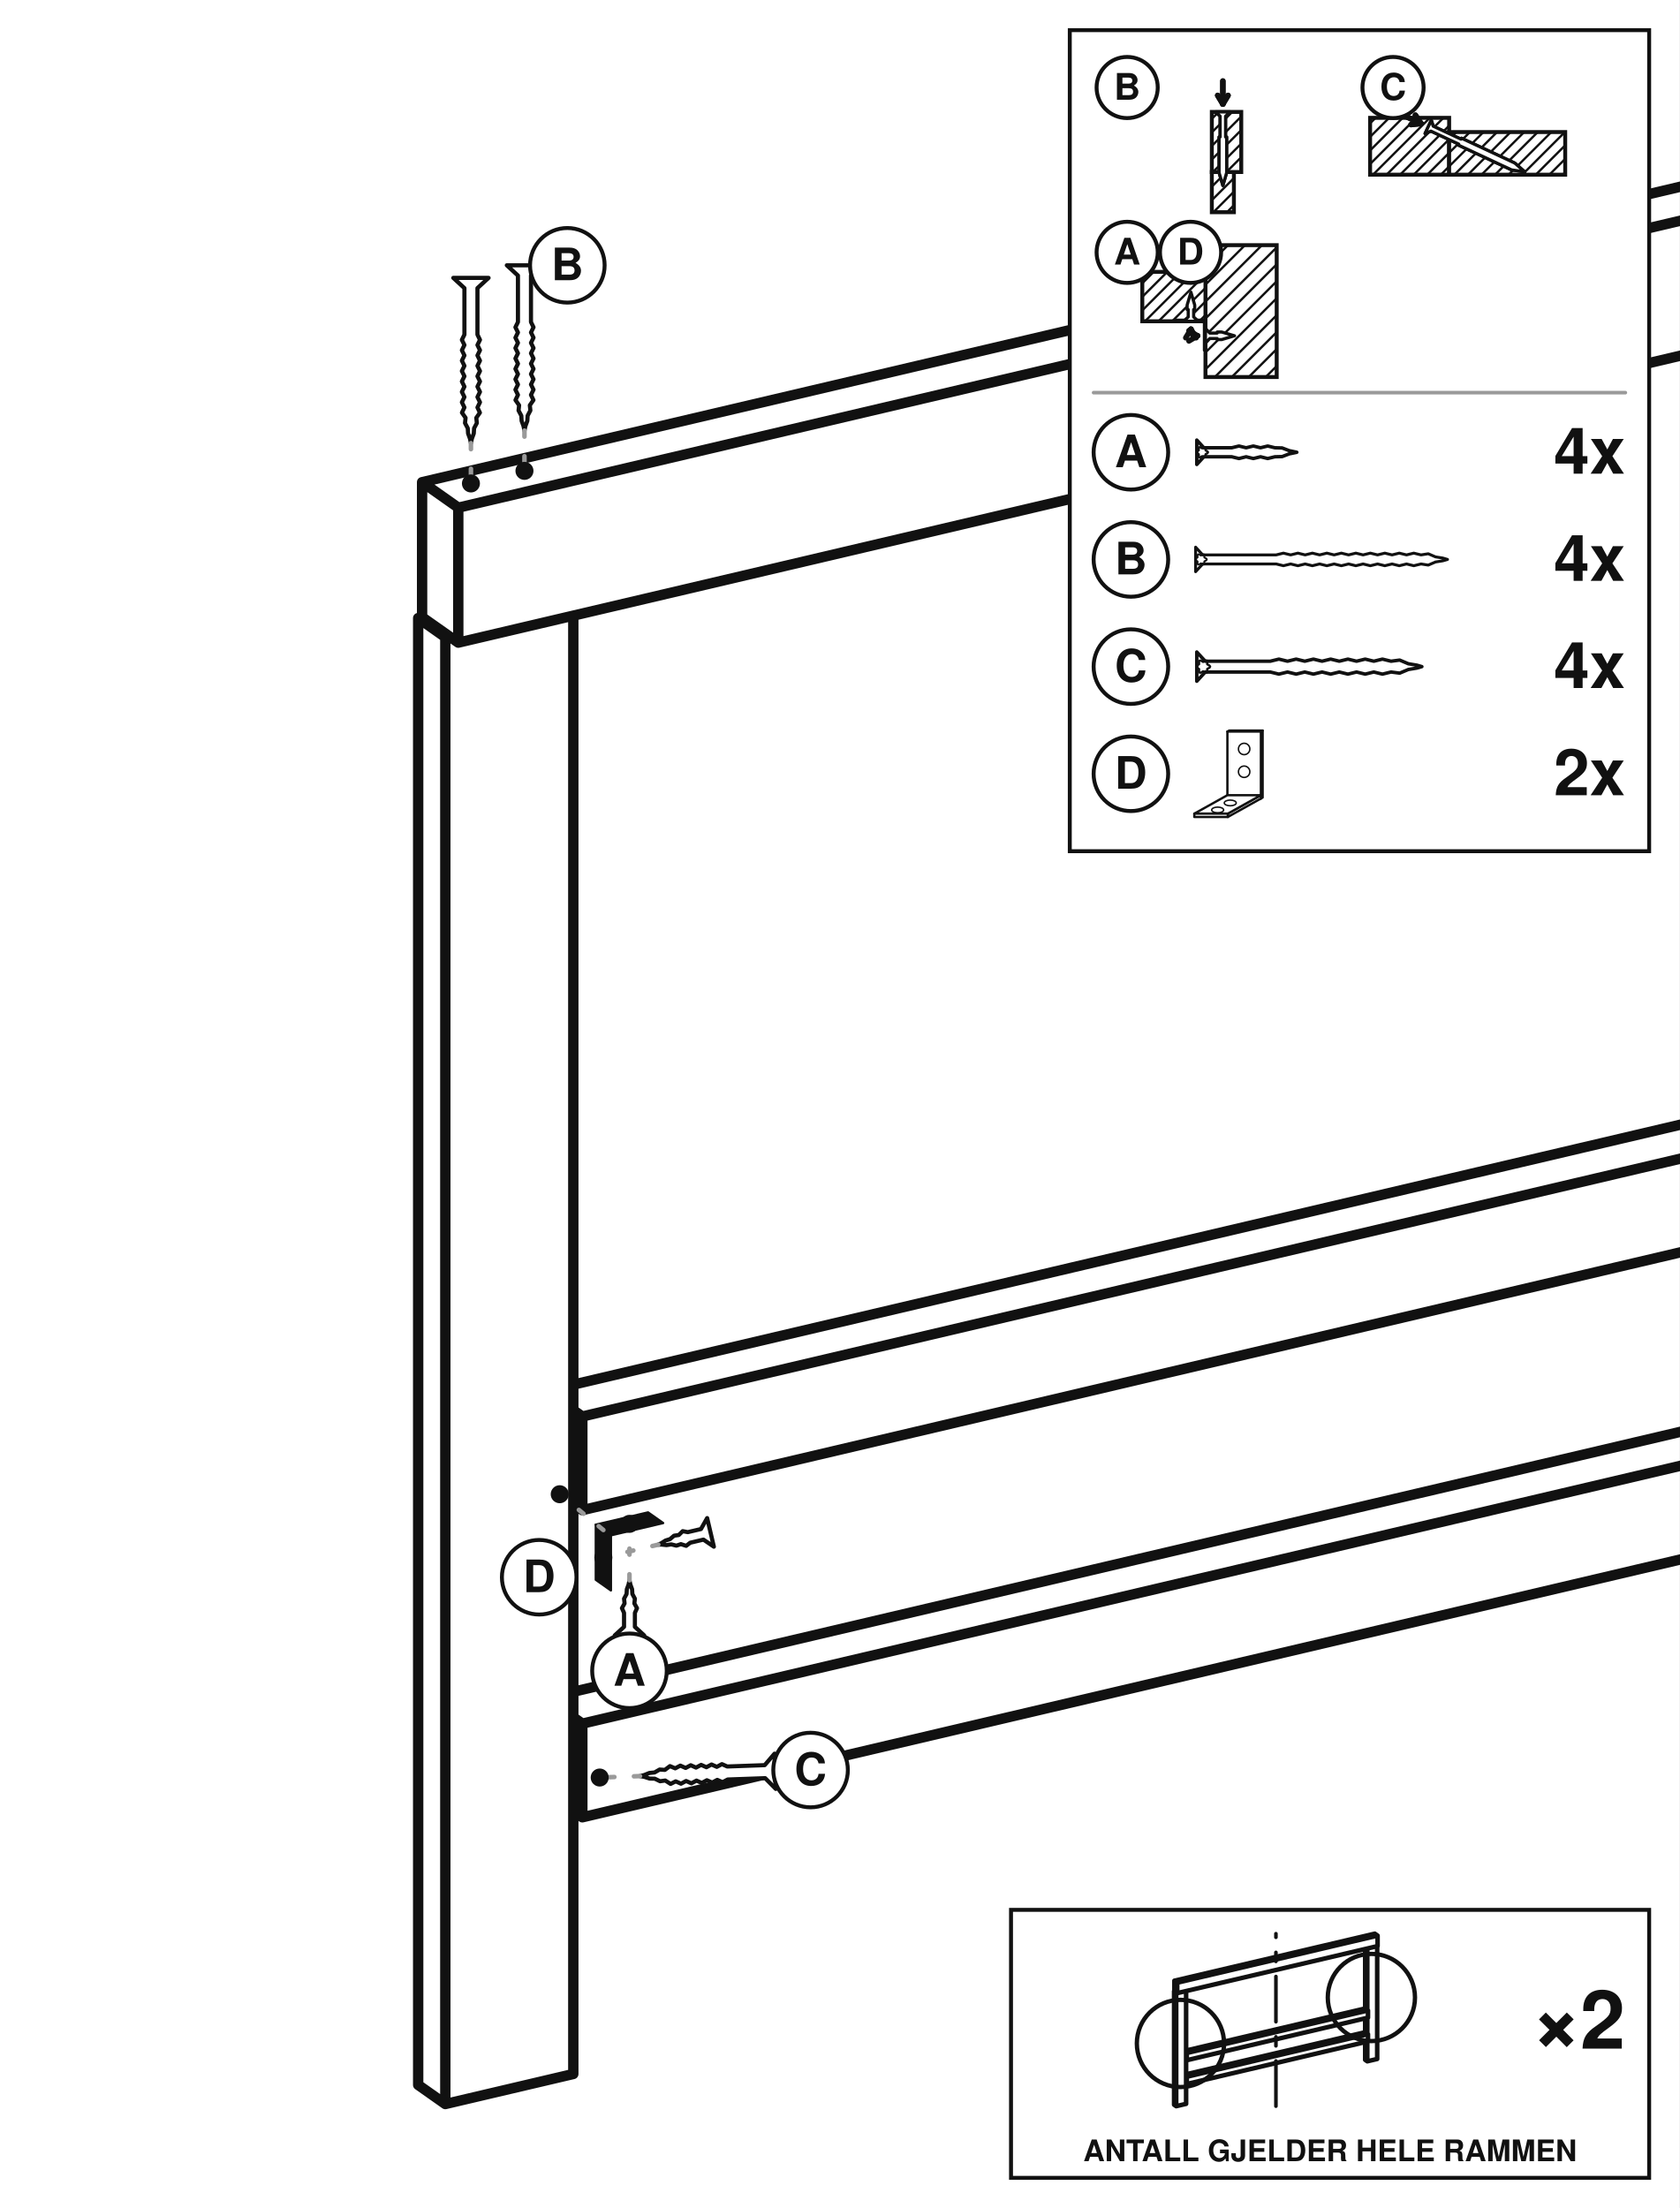
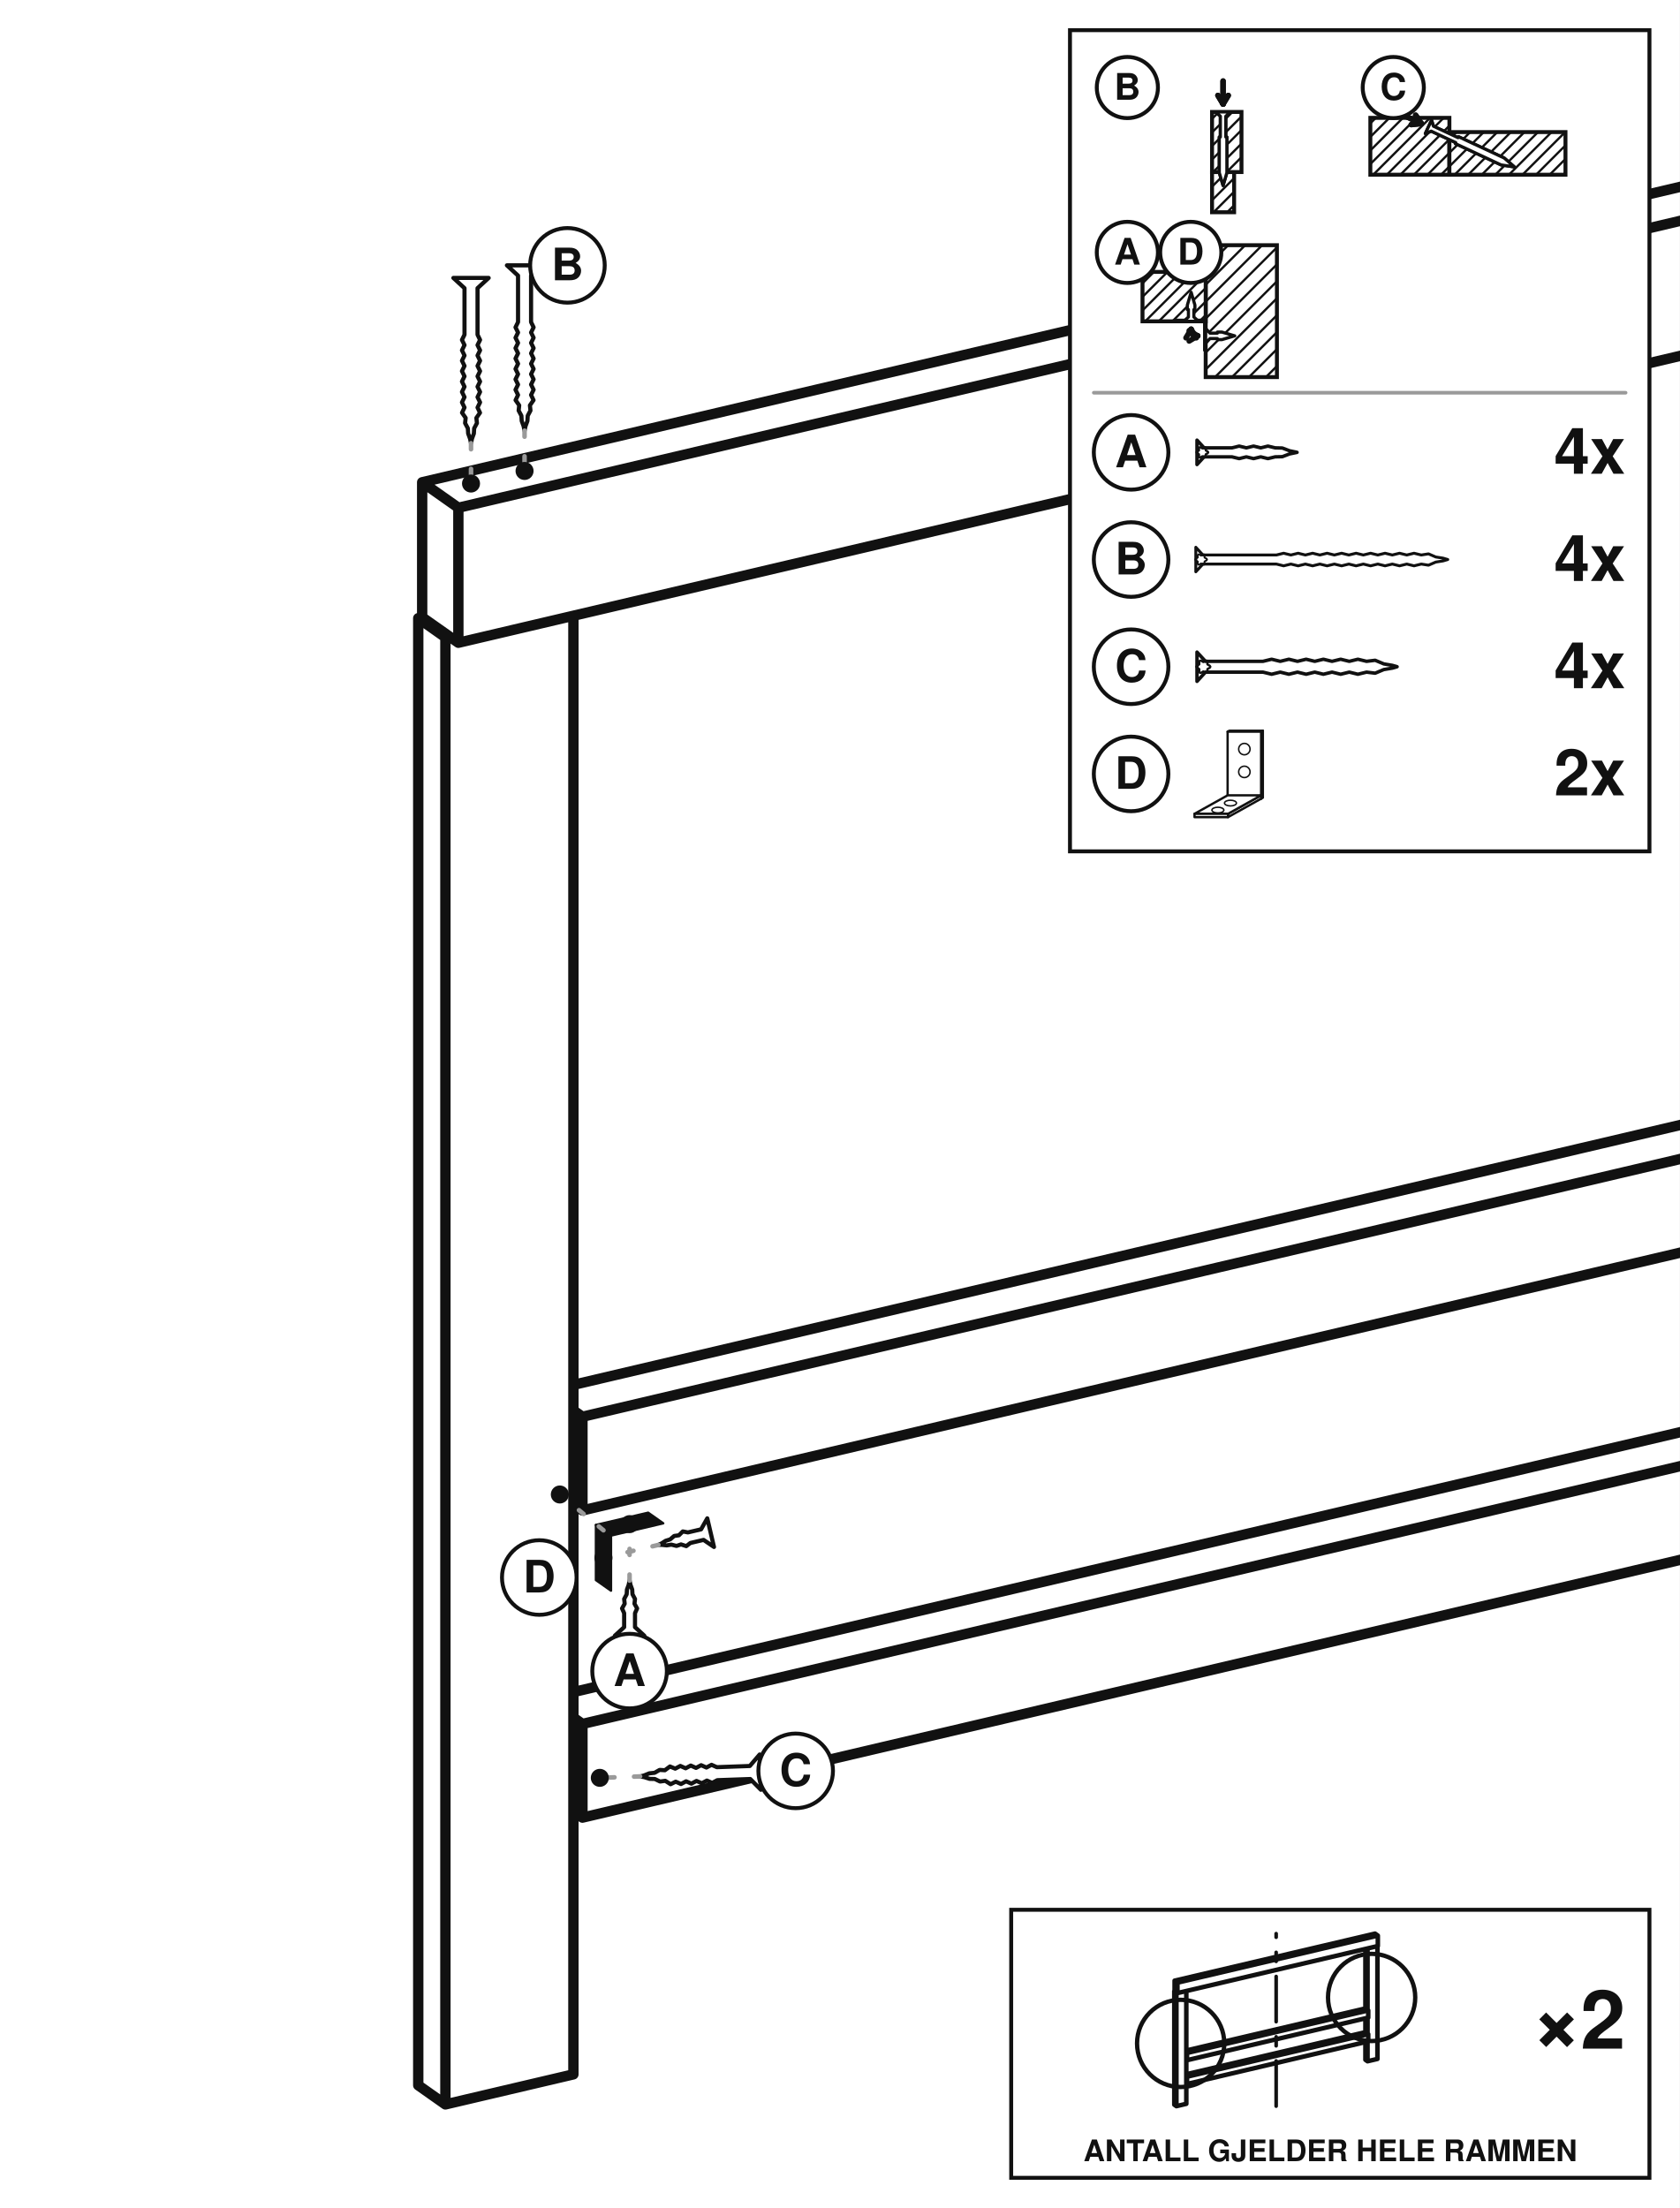
- <svg xmlns="http://www.w3.org/2000/svg" viewBox="-1348.04 -551.25 1113.74 1464.51">
-   <rect x="-1348.04" y="-551.25" width="1113.74" height="1464.51" fill="#ffffff" />
+ <svg xmlns="http://www.w3.org/2000/svg" viewBox="-1348.04 -551.25 1113.74 1464.25">
+   <rect x="-1348.04" y="-551.25" width="1113.74" height="1464.25" fill="#ffffff" />
  <path d="M567.82,210.25 L591.82,227.15 M591.82,289.27 L591.82,227.15 M-967.82,587.77 L-961.82,592 M-961.82,654.12 L-961.82,592 M-967.82,649.89 L-961.82,654.12 M567.82,210.25 L-967.82,570.86 M591.82,289.27 L-961.82,654.12 M591.82,227.15 L-961.82,592 M670.7,439.6 L670.7,-527.69 M567.82,446.85 L567.82,294.91 M567.82,210.25 L567.82,91.19 M567.82,6.53 L567.82,-503.53 M585.82,459.53 L585.82,290.68 M585.82,222.93 L585.82,86.96 M585.82,19.21 L585.82,-507.76 M567.82,446.85 L585.82,459.53 M670.7,439.6 L585.82,459.53 M-967.82,824.38 L-967.82,-142.91 M-1070.7,831.63 L-1070.7,-141.3 M-1070.7,-141.3 L-1052.7,-128.62 M-1052.7,844.31 L-1052.7,-128.62 M-1070.7,831.63 L-1052.7,844.31 M-1068.1,-141.91 L-1070.7,-141.3 M-967.82,824.38 L-1052.7,844.31 M-1050.1,-129.23 L-1052.7,-128.62 M567.82,6.53 L591.82,23.43 M591.82,85.55 L591.82,23.43 M-967.82,384.05 L-961.82,388.28 M-961.82,450.4 L-961.82,388.28 M-967.82,446.17 L-961.82,450.4 M567.82,6.53 L-967.82,367.14 M591.82,85.55 L-961.82,450.4 M591.82,23.43 L-961.82,388.28 M650.1,-634.92 L674.1,-618.01 M674.1,-528.48 L674.1,-618.01 M-1068.1,-141.91 L-1068.1,-231.44 M-1068.1,-231.44 L-1044.1,-214.53 M-1044.1,-125 L-1044.1,-214.53 M-1068.1,-141.91 L-1044.1,-125 M650.1,-634.92 L-1068.1,-231.44 M674.1,-528.48 L-1044.1,-125 M674.1,-618.01 L-1044.1,-214.53" fill="none" stroke="#111111" stroke-width="3.09" stroke-linecap="round" stroke-linejoin="round" stroke-dasharray="26 20" />
  <path d="M567.82,210.25 L591.82,227.15 M591.82,289.27 L591.82,227.15 M-967.82,587.77 L-961.82,592 M-961.82,654.12 L-961.82,592 M-967.82,649.89 L-961.82,654.12 M567.82,210.25 L-967.82,570.86 M591.82,289.27 L-961.82,654.12 M591.82,227.15 L-961.82,592 M670.7,439.6 L670.7,-527.69 M567.82,446.85 L567.82,294.91 M567.82,210.25 L567.82,91.19 M567.82,6.53 L567.82,-503.53 M585.82,459.53 L585.82,290.68 M585.82,222.93 L585.82,86.96 M585.82,19.21 L585.82,-507.76 M567.82,446.85 L585.82,459.53 M670.7,439.6 L585.82,459.53 M-967.82,824.38 L-967.82,-142.91 M-1070.7,831.63 L-1070.7,-141.3 M-1070.7,-141.3 L-1052.7,-128.62 M-1052.7,844.31 L-1052.7,-128.62 M-1070.7,831.63 L-1052.7,844.31 M-1068.1,-141.91 L-1070.7,-141.3 M-967.82,824.38 L-1052.7,844.31 M-1050.1,-129.23 L-1052.7,-128.62 M567.82,6.53 L591.82,23.43 M591.82,85.55 L591.82,23.43 M-967.82,384.05 L-961.82,388.28 M-961.82,450.4 L-961.82,388.28 M-967.82,446.17 L-961.82,450.4 M567.82,6.53 L-967.82,367.14 M591.82,85.55 L-961.82,450.4 M591.82,23.43 L-961.82,388.28 M650.1,-634.92 L674.1,-618.01 M674.1,-528.48 L674.1,-618.01 M-1068.1,-141.91 L-1068.1,-231.44 M-1068.1,-231.44 L-1044.1,-214.53 M-1044.1,-125 L-1044.1,-214.53 M-1068.1,-141.91 L-1044.1,-125 M650.1,-634.92 L-1068.1,-231.44 M674.1,-528.48 L-1044.1,-125 M674.1,-618.01 L-1044.1,-214.53" fill="none" stroke="#111111" stroke-width="6.87" stroke-linecap="round" stroke-linejoin="round" />
  <rect x="-638.54" y="-531.25" width="384.24" height="544.58" rx="0" fill="#ffffff" stroke="#111111" stroke-width="2.61" />
  <rect x="-544.34" y="-437.15" width="14.64" height="26.65" rx="0" fill="#ffffff" stroke="#111111" stroke-width="2.61" />
  <path d="M-544.34,-436.46 L-543.65,-437.15 M-544.34,-427.47 L-534.65,-437.15 M-544.34,-418.47 L-529.7,-433.11 M-543.3,-410.51 L-529.7,-424.11 M-534.3,-410.51 L-529.7,-415.11" fill="none" stroke="#111111" stroke-width="1.51" />
  <rect x="-544.34" y="-477.01" width="19.52" height="39.86" rx="0" fill="#ffffff" stroke="#111111" stroke-width="2.61" />
  <path d="M-544.34,-472.46 L-539.79,-477.01 M-544.34,-463.46 L-530.79,-477.01 M-544.34,-454.46 L-524.82,-473.98 M-544.34,-445.46 L-524.82,-464.98 M-543.65,-437.15 L-524.82,-455.98 M-534.65,-437.15 L-524.82,-446.99 M-525.65,-437.15 L-524.82,-437.99" fill="none" stroke="#111111" stroke-width="1.51" />
  <path d="M-541.91,-477.01 L-538.83,-474.17 L-538.83,-460.38 L-539.53,-460.38 L-539.53,-436.73 L-537.02,-428.21 L-534.51,-436.73 L-534.51,-460.38 L-535.22,-460.38 L-535.22,-474.17 L-532.13,-477.01 Z" fill="#ffffff" stroke="#111111" stroke-width="2.09" stroke-linejoin="round" />
  <path d="M-537.02,-497.51 L-537.02,-482.25" fill="none" stroke="#111111" stroke-width="3.61" stroke-linecap="round" />
  <path d="M-537.02,-482.25 L-533.58,-487.97" fill="none" stroke="#111111" stroke-width="3.61" stroke-linecap="round" />
  <path d="M-537.02,-482.25 L-540.46,-487.97" fill="none" stroke="#111111" stroke-width="3.61" stroke-linecap="round" />
  <path d="M-541.91,-477.01 L-538.83,-474.17 L-538.83,-460.38 L-539.53,-460.38 L-539.53,-436.73 L-537.02,-428.21 L-534.51,-436.73 L-534.51,-460.38 L-535.22,-460.38 L-535.22,-474.17 L-532.13,-477.01 Z" fill="#ffffff" stroke="#111111" stroke-width="2.09" stroke-linejoin="round" />
  <path d="M-537.02,-497.51 L-537.02,-482.25" fill="none" stroke="#111111" stroke-width="3.61" stroke-linecap="round" />
  <path d="M-537.02,-482.25 L-533.58,-487.97" fill="none" stroke="#111111" stroke-width="3.61" stroke-linecap="round" />
  <path d="M-537.02,-482.25 L-540.46,-487.97" fill="none" stroke="#111111" stroke-width="3.61" stroke-linecap="round" />
  <circle cx="-600.49" cy="-493.2" r="20.28" fill="#ffffff" stroke="#111111" stroke-width="2.61" />
  <text x="-600.49" y="-485.09" font-family="Helvetica, Arial, sans-serif" font-size="24.33" font-weight="bold" text-anchor="middle" fill="#111111">B</text>
  <rect x="-439.37" y="-473.09" width="52.42" height="37.7" rx="0" fill="#ffffff" stroke="#111111" stroke-width="2.61" />
  <path d="M-439.37,-469.45 L-435.73,-473.09 M-439.37,-460.45 L-426.73,-473.09 M-439.37,-451.46 L-417.74,-473.09 M-439.37,-442.46 L-408.74,-473.09 M-437.44,-435.39 L-399.74,-473.09 M-428.44,-435.39 L-390.74,-473.09 M-419.44,-435.39 L-386.95,-467.88 M-410.45,-435.39 L-386.95,-458.88 M-401.45,-435.39 L-386.95,-449.88 M-392.45,-435.39 L-386.95,-440.88" fill="none" stroke="#111111" stroke-width="1.51" />
  <rect x="-386.95" y="-463.66" width="76.97" height="28.28" rx="0" fill="#ffffff" stroke="#111111" stroke-width="2.61" />
  <path d="M-386.95,-458.88 L-382.17,-463.66 M-386.95,-449.88 L-373.17,-463.66 M-386.95,-440.88 L-364.17,-463.66 M-383.45,-435.39 L-355.18,-463.66 M-374.45,-435.39 L-346.18,-463.66 M-365.45,-435.39 L-337.18,-463.66 M-356.46,-435.39 L-328.18,-463.66 M-347.46,-435.39 L-319.18,-463.66 M-338.46,-435.39 L-310.18,-463.66 M-329.46,-435.39 L-309.98,-454.87 M-320.46,-435.39 L-309.98,-445.87 M-311.47,-435.39 L-309.98,-436.87" fill="none" stroke="#111111" stroke-width="1.51" />
-   <path d="M-402.91,-462.68 L-399.03,-464.28 L-380.59,-455.67 L-380.88,-455.04 L-345.56,-438.57 L-336.78,-437.24 L-343.44,-443.11 L-378.76,-459.58 L-379.06,-458.95 L-397.51,-467.55 L-398.78,-471.54 Z" fill="#ffffff" stroke="#111111" stroke-width="2.09" stroke-linejoin="round" />
-   <path d="M-427.75,-479.66 L-405.59,-469.33" fill="none" stroke="#111111" stroke-width="3.61" stroke-linecap="round" />
+   <path d="M-402.91,-462.68 L-399.03,-464.28 L-382.72,-456.67 L-383.02,-456.03 L-352.68,-441.89 L-343.89,-440.56 L-350.56,-446.43 L-380.9,-460.58 L-381.19,-459.94 L-397.51,-467.55 L-398.78,-471.54 Z" fill="#ffffff" stroke="#111111" stroke-width="2.09" stroke-linejoin="round" />
+   <path d="M-424.76,-478.26 L-405.59,-469.33" fill="none" stroke="#111111" stroke-width="3.61" stroke-linecap="round" />
  <path d="M-405.59,-469.33 L-409.32,-474.86" fill="none" stroke="#111111" stroke-width="3.61" stroke-linecap="round" />
  <path d="M-405.59,-469.33 L-412.22,-468.62" fill="none" stroke="#111111" stroke-width="3.61" stroke-linecap="round" />
-   <path d="M-402.91,-462.68 L-399.03,-464.28 L-380.59,-455.67 L-380.88,-455.04 L-345.56,-438.57 L-336.78,-437.24 L-343.44,-443.11 L-378.76,-459.58 L-379.06,-458.95 L-397.51,-467.55 L-398.78,-471.54 Z" fill="#ffffff" stroke="#111111" stroke-width="2.09" stroke-linejoin="round" />
-   <path d="M-427.75,-479.66 L-405.59,-469.33" fill="none" stroke="#111111" stroke-width="3.61" stroke-linecap="round" />
+   <path d="M-402.91,-462.68 L-399.03,-464.28 L-382.72,-456.67 L-383.02,-456.03 L-352.68,-441.89 L-343.89,-440.56 L-350.56,-446.43 L-380.9,-460.58 L-381.19,-459.94 L-397.51,-467.55 L-398.78,-471.54 Z" fill="#ffffff" stroke="#111111" stroke-width="2.09" stroke-linejoin="round" />
+   <path d="M-424.76,-478.26 L-405.59,-469.33" fill="none" stroke="#111111" stroke-width="3.61" stroke-linecap="round" />
  <path d="M-405.59,-469.33 L-409.32,-474.86" fill="none" stroke="#111111" stroke-width="3.61" stroke-linecap="round" />
  <path d="M-405.59,-469.33 L-412.22,-468.62" fill="none" stroke="#111111" stroke-width="3.61" stroke-linecap="round" />
  <circle cx="-424.16" cy="-493.2" r="20.28" fill="#ffffff" stroke="#111111" stroke-width="2.61" />
  <text x="-424.16" y="-485.09" font-family="Helvetica, Arial, sans-serif" font-size="24.33" font-weight="bold" text-anchor="middle" fill="#111111">C</text>
  <rect x="-548.56" y="-388.64" width="47.24" height="87.46" rx="0" fill="#ffffff" stroke="#111111" stroke-width="2.61" />
  <path d="M-548.56,-384.94 L-544.85,-388.64 M-548.56,-373.69 L-533.6,-388.64 M-548.56,-362.44 L-522.36,-388.64 M-548.56,-351.19 L-511.11,-388.64 M-548.56,-339.95 L-501.32,-387.18 M-548.56,-328.7 L-501.32,-375.94 M-548.56,-317.45 L-501.32,-364.69 M-548.56,-306.21 L-501.32,-353.44 M-542.33,-301.19 L-501.32,-342.2 M-531.08,-301.19 L-501.32,-330.95 M-519.84,-301.19 L-501.32,-319.7 M-508.59,-301.19 L-501.32,-308.46" fill="none" stroke="#111111" stroke-width="1.51" />
  <rect x="-590.45" y="-370.94" width="41.9" height="32.78" rx="0" fill="#ffffff" stroke="#111111" stroke-width="2.61" />
  <path d="M-590.45,-363.35 L-582.87,-370.94 M-590.45,-354.36 L-573.87,-370.94 M-590.45,-345.36 L-564.87,-370.94 M-588.65,-338.17 L-555.87,-370.94 M-579.65,-338.17 L-548.56,-369.26 M-570.65,-338.17 L-548.56,-360.26 M-561.65,-338.17 L-548.56,-351.26 M-552.65,-338.17 L-548.56,-342.26" fill="none" stroke="#111111" stroke-width="1.51" />
  <path d="M-548.56,-338.17 L-548.56,-318.89 L-549.52,-318.89 L-549.52,-338.17 Z" fill="#111111" stroke="#111111" stroke-width="1.57" stroke-linejoin="round" />
  <path d="M-548.56,-338.17 L-567.84,-338.17 L-567.84,-339.13 L-548.56,-339.13 Z" fill="#111111" stroke="#111111" stroke-width="1.57" stroke-linejoin="round" />
  <path d="M-548.56,-323.64 L-545.72,-326.72 L-540.79,-326.72 L-540.79,-326.02 L-537.8,-326.02 L-529.28,-328.53 L-537.8,-331.03 L-540.79,-331.03 L-540.79,-330.33 L-545.72,-330.33 L-548.56,-333.42 Z" fill="#ffffff" stroke="#111111" stroke-width="2.09" stroke-linejoin="round" />
  <path d="M-556.66,-328.53 L-553.8,-328.53" fill="none" stroke="#111111" stroke-width="3.61" stroke-linecap="round" />
  <path d="M-553.8,-328.53 L-559.51,-331.97" fill="none" stroke="#111111" stroke-width="3.61" stroke-linecap="round" />
  <path d="M-553.8,-328.53 L-559.51,-325.09" fill="none" stroke="#111111" stroke-width="3.61" stroke-linecap="round" />
  <path d="M-553.31,-338.17 L-556.39,-341 L-556.39,-345.94 L-555.69,-345.94 L-555.69,-348.92 L-558.2,-357.45 L-560.71,-348.92 L-560.71,-345.94 L-560,-345.94 L-560,-341 L-563.09,-338.17 Z" fill="#ffffff" stroke="#111111" stroke-width="2.09" stroke-linejoin="round" />
  <path d="M-558.2,-330.07 L-558.2,-332.93" fill="none" stroke="#111111" stroke-width="3.61" stroke-linecap="round" />
  <path d="M-558.2,-332.93 L-561.64,-327.21" fill="none" stroke="#111111" stroke-width="3.61" stroke-linecap="round" />
  <path d="M-558.2,-332.93 L-554.76,-327.21" fill="none" stroke="#111111" stroke-width="3.61" stroke-linecap="round" />
  <circle cx="-600.49" cy="-383.88" r="20.28" fill="#ffffff" stroke="#111111" stroke-width="2.61" />
  <text x="-600.49" y="-375.77" font-family="Helvetica, Arial, sans-serif" font-size="24.33" font-weight="bold" text-anchor="middle" fill="#111111">A</text>
  <circle cx="-558.45" cy="-383.88" r="20.28" fill="#ffffff" stroke="#111111" stroke-width="2.61" />
  <text x="-558.45" y="-375.77" font-family="Helvetica, Arial, sans-serif" font-size="24.33" font-weight="bold" text-anchor="middle" fill="#111111">D</text>
  <path d="M-622.74,-290.81 L-270.1,-290.81" fill="none" stroke="#9a9a9a" stroke-width="2.4" stroke-linecap="round" />
  <circle cx="-598.01" cy="-251.27" r="24.73" fill="#ffffff" stroke="#111111" stroke-width="2.61" />
  <text x="-598.01" y="-241.38" font-family="Helvetica, Arial, sans-serif" font-size="29.67" font-weight="bold" text-anchor="middle" fill="#111111">A</text>
  <svg x="-559.29" y="-276.15" width="76.3" height="49.76" viewBox="0 0 184 120" preserveAspectRatio="xMidYMid meet">
    <g fill="none" stroke="#111" stroke-width="5.5" stroke-linecap="round" stroke-linejoin="round">
      <g transform="scale(4) translate(3 15)" stroke-width="1.38">
        <path d="M 0 -4.88 L 2.83 -1.8 L 13.98 -1.8 L 13.98 -1.8 L 16.86 -2.5 L 19.73 -1.8 L 22.61 -2.5 L 25.48 -1.8 L 28.36 -2.5 L 31.23 -1.8 L 34.11 -1.73 L 36.98 -0.64 L 39.86 -0.04 L 40 0 L 40 0 L 40 0 L 39.86 0.04 L 36.98 0.64 L 34.11 1.73 L 31.23 1.8 L 28.36 2.5 L 25.48 1.8 L 22.61 2.5 L 19.73 1.8 L 16.86 2.5 L 13.98 1.8 L 13.98 1.8 L 2.83 1.8 L 0 4.88 Z" />
        <path d="M 4.49 0 L 4.26 0.37 L 3.8 0.6 L 3.5 0.78 L 3.49 1.13 L 3.53 1.64 L 3.32 2.03 L 2.88 2.02 L 2.45 1.73 L 2.15 1.56 L 1.85 1.73 L 1.42 2.02 L 0.98 2.03 L 0.77 1.64 L 0.81 1.13 L 0.8 0.78 L 0.5 0.6 L 0.04 0.37 L -0.19 0 L 0.04 -0.37 L 0.5 -0.6 L 0.8 -0.78 L 0.81 -1.13 L 0.77 -1.64 L 0.98 -2.03 L 1.42 -2.02 L 1.85 -1.73 L 2.15 -1.56 L 2.45 -1.73 L 2.88 -2.02 L 3.32 -2.03 L 3.53 -1.64 L 3.49 -1.13 L 3.5 -0.78 L 3.8 -0.6 L 4.26 -0.37 Z" stroke-width="0.88" />
      </g>
    </g>
  </svg>
  <text x="-270.1" y="-237.06" font-family="Helvetica, Arial, sans-serif" font-size="42.65" font-weight="bold" text-anchor="end" fill="#111111">4x</text>
  <circle cx="-598.01" cy="-180.19" r="24.73" fill="#ffffff" stroke="#111111" stroke-width="2.61" />
  <text x="-598.01" y="-170.3" font-family="Helvetica, Arial, sans-serif" font-size="29.67" font-weight="bold" text-anchor="middle" fill="#111111">B</text>
  <svg x="-559.29" y="-201.08" width="175.45" height="41.77" viewBox="0 0 504 120" preserveAspectRatio="xMidYMid meet">
    <g fill="none" stroke="#111" stroke-width="5.5" stroke-linecap="round" stroke-linejoin="round">
      <g transform="scale(4) translate(3 15)" stroke-width="1.38">
        <path d="M 0 -5.85 L 3.39 -2.16 L 38.38 -2.16 L 38.38 -2.16 L 41.83 -3 L 45.28 -2.16 L 48.73 -3 L 52.18 -2.16 L 55.63 -3 L 59.08 -2.16 L 62.53 -3 L 65.98 -2.16 L 69.43 -3 L 72.88 -2.16 L 76.33 -3 L 79.78 -2.16 L 83.23 -3 L 86.68 -2.16 L 90.13 -3 L 93.58 -2.16 L 97.03 -3 L 100.48 -2.16 L 103.93 -3 L 107.38 -2.16 L 110.83 -2.7 L 114.28 -1.21 L 117.73 -0.67 L 120 0 L 120 0 L 120 0 L 117.73 0.67 L 114.28 1.21 L 110.83 2.7 L 107.38 2.16 L 103.93 3 L 100.48 2.16 L 97.03 3 L 93.58 2.16 L 90.13 3 L 86.68 2.16 L 83.23 3 L 79.78 2.16 L 76.33 3 L 72.88 2.16 L 69.43 3 L 65.98 2.16 L 62.53 3 L 59.08 2.16 L 55.63 3 L 52.18 2.16 L 48.73 3 L 45.28 2.16 L 41.83 3 L 38.38 2.16 L 38.38 2.16 L 3.39 2.16 L 0 5.85 Z" />
        <path d="M 5.35 0 L 5.07 0.45 L 4.52 0.72 L 4.16 0.94 L 4.15 1.35 L 4.19 1.97 L 3.94 2.43 L 3.42 2.42 L 2.91 2.07 L 2.54 1.87 L 2.17 2.07 L 1.66 2.42 L 1.14 2.43 L 0.89 1.97 L 0.93 1.35 L 0.92 0.94 L 0.56 0.72 L 0.01 0.45 L -0.27 0 L 0.01 -0.45 L 0.56 -0.72 L 0.92 -0.94 L 0.93 -1.35 L 0.89 -1.97 L 1.14 -2.43 L 1.66 -2.42 L 2.17 -2.07 L 2.54 -1.87 L 2.91 -2.07 L 3.42 -2.42 L 3.94 -2.43 L 4.19 -1.97 L 4.15 -1.35 L 4.16 -0.94 L 4.52 -0.72 L 5.07 -0.45 Z" stroke-width="0.88" />
      </g>
    </g>
  </svg>
  <text x="-270.1" y="-165.97" font-family="Helvetica, Arial, sans-serif" font-size="42.65" font-weight="bold" text-anchor="end" fill="#111111">4x</text>
  <circle cx="-598.01" cy="-109.1" r="24.73" fill="#ffffff" stroke="#111111" stroke-width="2.61" />
  <text x="-598.01" y="-99.21" font-family="Helvetica, Arial, sans-serif" font-size="29.67" font-weight="bold" text-anchor="middle" fill="#111111">C</text>
-   <svg x="-559.29" y="-133.98" width="159.23" height="49.76" viewBox="0 0 384 120" preserveAspectRatio="xMidYMid meet">
+   <svg x="-559.29" y="-133.98" width="142.64" height="49.76" viewBox="0 0 344 120" preserveAspectRatio="xMidYMid meet">
    <g fill="none" stroke="#111" stroke-width="5.5" stroke-linecap="round" stroke-linejoin="round">
      <g transform="scale(4) translate(3 15)" stroke-width="1.38">
-         <path d="M 0 -5.85 L 3.39 -2.16 L 29.38 -2.16 L 29.38 -2.16 L 32.83 -3 L 36.28 -2.16 L 39.73 -3 L 43.18 -2.16 L 46.63 -3 L 50.08 -2.16 L 53.53 -3 L 56.98 -2.16 L 60.43 -3 L 63.88 -2.16 L 67.33 -3 L 70.78 -2.16 L 74.23 -3 L 77.68 -2.16 L 81.13 -2.61 L 84.58 -1.15 L 88.03 -0.58 L 90 0 L 90 0 L 90 0 L 88.03 0.58 L 84.58 1.15 L 81.13 2.61 L 77.68 2.16 L 74.23 3 L 70.78 2.16 L 67.33 3 L 63.88 2.16 L 60.43 3 L 56.98 2.16 L 53.53 3 L 50.08 2.16 L 46.63 3 L 43.18 2.16 L 39.73 3 L 36.28 2.16 L 32.83 3 L 29.38 2.16 L 29.38 2.16 L 3.39 2.16 L 0 5.85 Z" />
+         <path d="M 0 -5.85 L 3.39 -2.16 L 26.38 -2.16 L 26.38 -2.16 L 29.83 -3 L 33.28 -2.16 L 36.73 -3 L 40.18 -2.16 L 43.63 -3 L 47.08 -2.16 L 50.53 -3 L 53.98 -2.16 L 57.43 -3 L 60.88 -2.16 L 64.33 -3 L 67.78 -2.16 L 71.23 -2.58 L 74.68 -1.13 L 78.13 -0.55 L 80 0 L 80 0 L 80 0 L 78.13 0.55 L 74.68 1.13 L 71.23 2.58 L 67.78 2.16 L 64.33 3 L 60.88 2.16 L 57.43 3 L 53.98 2.16 L 50.53 3 L 47.08 2.16 L 43.63 3 L 40.18 2.16 L 36.73 3 L 33.28 2.16 L 29.83 3 L 26.38 2.16 L 26.38 2.16 L 3.39 2.16 L 0 5.85 Z" />
        <path d="M 5.35 0 L 5.07 0.45 L 4.52 0.72 L 4.16 0.94 L 4.15 1.35 L 4.19 1.97 L 3.94 2.43 L 3.42 2.42 L 2.91 2.07 L 2.54 1.87 L 2.17 2.07 L 1.66 2.42 L 1.14 2.43 L 0.89 1.97 L 0.93 1.35 L 0.92 0.94 L 0.56 0.72 L 0.01 0.45 L -0.27 0 L 0.01 -0.45 L 0.56 -0.72 L 0.92 -0.94 L 0.93 -1.35 L 0.89 -1.97 L 1.14 -2.43 L 1.66 -2.42 L 2.17 -2.07 L 2.54 -1.87 L 2.91 -2.07 L 3.42 -2.42 L 3.94 -2.43 L 4.19 -1.97 L 4.15 -1.35 L 4.16 -0.94 L 4.52 -0.72 L 5.07 -0.45 Z" stroke-width="0.88" />
      </g>
    </g>
  </svg>
  <text x="-270.1" y="-94.89" font-family="Helvetica, Arial, sans-serif" font-size="42.65" font-weight="bold" text-anchor="end" fill="#111111">4x</text>
  <circle cx="-598.01" cy="-38.02" r="24.73" fill="#ffffff" stroke="#111111" stroke-width="2.61" />
  <text x="-598.01" y="-28.13" font-family="Helvetica, Arial, sans-serif" font-size="29.67" font-weight="bold" text-anchor="middle" fill="#111111">D</text>
  <svg x="-559.29" y="-70.01" width="51.98" height="63.98" viewBox="0 0 187.2 230.4" preserveAspectRatio="xMidYMid meet">
    <g fill="none" stroke="#111" stroke-width="5.5" stroke-linecap="round" stroke-linejoin="round">
      <g transform="scale(4) translate(23.8 43)" stroke-width="1.38">
        <path d="M 20 0 L 20 -40 L 18.96 -39.42 L 18.96 0.58 Z" fill="#fff" />
        <path d="M 0 -40 L 20 -40 L 18.96 -39.42 L -1.04 -39.42 Z" fill="#fff" />
        <path d="M -1.04 0.58 L 18.96 0.58 L 18.96 -39.42 L -1.04 -39.42 Z" fill="#fff" />
        <path d="M 18.96 0.58 L -0.8 11.6 L -0.8 9.6 L 18.96 -1.42 Z" fill="#fff" />
        <path d="M -1.04 -1.42 L 18.96 -1.42 L -0.8 9.6 L -20.8 9.6 Z" fill="#fff" />
        <path d="M -20.8 11.6 L -0.8 11.6 L -0.8 9.6 L -20.8 9.6 Z" fill="#fff" />
        <circle cx="8.96" cy="-15.42" r="3.4" stroke-width="0.88" />
        <circle cx="8.96" cy="-29.02" r="3.4" stroke-width="0.88" />
        <ellipse cx="0.66" cy="3.21" rx="3.57" ry="1.7" stroke-width="0.88" />
        <ellipse cx="-6.85" cy="7.4" rx="3.57" ry="1.7" stroke-width="0.88" />
      </g>
    </g>
  </svg>
  <text x="-270.1" y="-23.8" font-family="Helvetica, Arial, sans-serif" font-size="42.65" font-weight="bold" text-anchor="end" fill="#111111">2x</text>
  <path d="M-1011.91,-375.28 L-1004.53,-368.49 L-1004.53,-337.64 L-1004.53,-337.64 L-1006.21,-334.19 L-1004.53,-330.74 L-1006.21,-327.29 L-1004.53,-323.84 L-1006.21,-320.39 L-1004.53,-316.94 L-1006.21,-313.49 L-1004.53,-310.04 L-1006.21,-306.59 L-1004.53,-303.14 L-1006.21,-299.69 L-1004.53,-296.24 L-1006.21,-292.79 L-1004.53,-289.34 L-1006.16,-285.89 L-1003.76,-282.44 L-1004.13,-278.99 L-1002.3,-275.54 L-1002.1,-272.09 L-1000.84,-268.64 L-1000.21,-265.65 L-1000.21,-265.65 L-1000.21,-265.65 L-999.58,-268.64 L-998.31,-272.09 L-998.11,-275.54 L-996.29,-278.99 L-996.65,-282.44 L-994.26,-285.89 L-995.89,-289.34 L-994.21,-292.79 L-995.89,-296.24 L-994.21,-299.69 L-995.89,-303.14 L-994.21,-306.59 L-995.89,-310.04 L-994.21,-313.49 L-995.89,-316.94 L-994.21,-320.39 L-995.89,-323.84 L-994.21,-327.29 L-995.89,-330.74 L-994.21,-334.19 L-995.89,-337.64 L-995.89,-337.64 L-995.89,-368.49 L-988.51,-375.28 Z" fill="#ffffff" stroke="#111111" stroke-width="2.75" stroke-linejoin="round" />
  <path d="M-1000.21,-265.65 L-1000.21,-238.93" fill="none" stroke="#9a9a9a" stroke-width="3.02" stroke-linecap="round" stroke-dasharray="4 13" />
  <circle cx="-1000.21" cy="-238.93" r="5.98" fill="#111111" />
  <path d="M-1047.41,-366.94 L-1040.03,-360.15 L-1040.03,-329.3 L-1040.03,-329.3 L-1041.71,-325.85 L-1040.03,-322.4 L-1041.71,-318.95 L-1040.03,-315.5 L-1041.71,-312.05 L-1040.03,-308.6 L-1041.71,-305.15 L-1040.03,-301.7 L-1041.71,-298.25 L-1040.03,-294.8 L-1041.71,-291.35 L-1040.03,-287.9 L-1041.71,-284.45 L-1040.03,-281 L-1041.67,-277.55 L-1039.27,-274.1 L-1039.64,-270.65 L-1037.81,-267.2 L-1037.61,-263.75 L-1036.35,-260.3 L-1035.71,-257.32 L-1035.71,-257.32 L-1035.71,-257.32 L-1035.08,-260.3 L-1033.82,-263.75 L-1033.62,-267.2 L-1031.79,-270.65 L-1032.16,-274.1 L-1029.76,-277.55 L-1031.39,-281 L-1029.71,-284.45 L-1031.39,-287.9 L-1029.71,-291.35 L-1031.39,-294.8 L-1029.71,-298.25 L-1031.39,-301.7 L-1029.71,-305.15 L-1031.39,-308.6 L-1029.71,-312.05 L-1031.39,-315.5 L-1029.71,-318.95 L-1031.39,-322.4 L-1029.71,-325.85 L-1031.39,-329.3 L-1031.39,-329.3 L-1031.39,-360.15 L-1024.01,-366.94 Z" fill="#ffffff" stroke="#111111" stroke-width="2.75" stroke-linejoin="round" />
  <path d="M-1035.71,-257.32 L-1035.71,-230.59" fill="none" stroke="#9a9a9a" stroke-width="3.02" stroke-linecap="round" stroke-dasharray="4 13" />
  <circle cx="-1035.71" cy="-230.59" r="5.98" fill="#111111" />
  <path d="M-920.82,533.45 L-926.97,527.8 L-926.97,518.53 L-926.97,518.53 L-925.57,515.4 L-927.32,512.27 L-926.97,509.13 L-928.64,506 L-928.82,502.87 L-929.97,499.74 L-930.57,496.91 L-930.57,496.91 L-930.57,496.91 L-931.17,499.74 L-932.32,502.87 L-932.49,506 L-934.16,509.13 L-933.82,512.27 L-935.57,515.4 L-934.17,518.53 L-934.17,518.53 L-934.17,527.8 L-940.32,533.45 Z" fill="#ffffff" stroke="#111111" stroke-width="2.75" stroke-linejoin="round" />
  <path d="M-930.57,496.91 L-930.57,459.49" fill="none" stroke="#9a9a9a" stroke-width="3.02" stroke-linecap="round" stroke-dasharray="4 13" />
  <circle cx="-930.57" cy="459.49" r="5.98" fill="#111111" />
  <path d="M-952.89,460.04 L-952.89,496.58 L-942.89,503.62 L-942.89,467.08 L-952.89,460.04 Z" fill="#111111" stroke="#111111" stroke-width="1.57" stroke-linejoin="round" />
  <path d="M-952.89,460.04 L-918.25,451.9 L-908.25,458.95 L-942.89,467.08 L-952.89,460.04 Z" fill="#111111" stroke="#111111" stroke-width="1.57" stroke-linejoin="round" />
  <path d="M-947.89,463.56 L-976.82,439.83" fill="none" stroke="#9a9a9a" stroke-width="3.02" stroke-linecap="round" stroke-dasharray="4 13" />
  <circle cx="-976.82" cy="439.83" r="5.98" fill="#111111" />
  <path d="M-879.05,455.65 L-883.15,462.93 L-891.89,464.98 L-891.89,464.98 L-895.26,464.33 L-897.87,466.89 L-900.99,467.33 L-903.67,469.61 L-906.67,470.55 L-909.47,472.34 L-911.46,473.27 L-911.46,473.27 L-911.46,473.27 L-909.26,473.23 L-905.96,473.58 L-902.85,473.09 L-899.44,473.94 L-896.45,472.94 L-892.97,474.07 L-890.24,471.99 L-890.24,471.99 L-881.5,469.94 L-874.59,474.63 Z" fill="#ffffff" stroke="#111111" stroke-width="2.75" stroke-linejoin="round" />
  <path d="M-911.46,473.27 L-947.89,481.83" fill="none" stroke="#9a9a9a" stroke-width="3.02" stroke-linecap="round" stroke-dasharray="4 13" />
  <circle cx="-947.89" cy="481.83" r="5.98" fill="#111111" />
-   <path d="M-834.36,611.91 L-840.88,619.53 L-865.74,620.41 L-865.74,620.41 L-869.25,618.85 L-872.64,620.66 L-876.14,619.1 L-879.53,620.9 L-883.04,619.35 L-886.43,621.15 L-889.94,619.59 L-893.32,621.39 L-896.83,619.84 L-900.22,621.64 L-903.72,620.17 L-907.09,622.68 L-910.55,622.44 L-913.93,624.38 L-917.37,624.72 L-920.77,626.09 L-923.6,626.79 L-923.6,626.79 L-923.6,626.79 L-920.73,627.29 L-917.24,628.42 L-913.78,628.51 L-910.27,630.2 L-906.84,629.72 L-903.3,631.98 L-899.91,630.27 L-896.4,631.83 L-893.02,630.03 L-889.51,631.58 L-886.12,629.78 L-882.61,631.34 L-879.23,629.54 L-875.72,631.09 L-872.33,629.29 L-868.82,630.85 L-865.43,629.05 L-865.43,629.05 L-840.57,628.16 L-833.52,635.29 Z" fill="#ffffff" stroke="#111111" stroke-width="2.75" stroke-linejoin="round" />
+   <path d="M-844.32,612.26 L-850.84,619.88 L-872.71,620.66 L-872.71,620.66 L-876.22,619.1 L-879.61,620.9 L-883.12,619.35 L-886.51,621.15 L-890.01,619.59 L-893.4,621.4 L-896.91,619.84 L-900.3,621.64 L-903.8,620.2 L-907.16,622.7 L-910.62,622.47 L-914.01,624.4 L-917.45,624.74 L-920.85,626.11 L-923.6,626.79 L-923.6,626.79 L-923.6,626.79 L-920.81,627.28 L-917.32,628.4 L-913.86,628.49 L-910.35,630.18 L-906.91,629.71 L-903.38,631.96 L-899.99,630.28 L-896.48,631.83 L-893.09,630.03 L-889.59,631.59 L-886.2,629.78 L-882.69,631.34 L-879.3,629.54 L-875.8,631.1 L-872.41,629.29 L-872.41,629.29 L-850.53,628.52 L-843.49,635.65 Z" fill="#ffffff" stroke="#111111" stroke-width="2.75" stroke-linejoin="round" />
  <path d="M-923.6,626.79 L-950.31,627.74" fill="none" stroke="#9a9a9a" stroke-width="3.02" stroke-linecap="round" stroke-dasharray="4 13" />
  <circle cx="-950.31" cy="627.74" r="5.98" fill="#111111" />
  <circle cx="-971.77" cy="-375.28" r="24.73" fill="#ffffff" stroke="#111111" stroke-width="2.61" />
  <text x="-971.77" y="-365.39" font-family="Helvetica, Arial, sans-serif" font-size="29.67" font-weight="bold" text-anchor="middle" fill="#111111">B</text>
  <circle cx="-930.57" cy="556.95" r="24.73" fill="#ffffff" stroke="#111111" stroke-width="2.61" />
  <text x="-930.57" y="566.84" font-family="Helvetica, Arial, sans-serif" font-size="29.67" font-weight="bold" text-anchor="middle" fill="#111111">A</text>
  <circle cx="-990.44" cy="494.89" r="24.73" fill="#ffffff" stroke="#111111" stroke-width="2.61" />
  <text x="-990.44" y="504.79" font-family="Helvetica, Arial, sans-serif" font-size="29.67" font-weight="bold" text-anchor="middle" fill="#111111">D</text>
-   <circle cx="-810.46" cy="622.77" r="24.73" fill="#ffffff" stroke="#111111" stroke-width="2.61" />
-   <text x="-810.46" y="632.66" font-family="Helvetica, Arial, sans-serif" font-size="29.67" font-weight="bold" text-anchor="middle" fill="#111111">C</text>
-   <rect x="-677.52" y="715.51" width="423.22" height="177.75" rx="0" fill="#ffffff" stroke="#111111" stroke-width="2.61" />
-   <path d="M-442.63,796.68 L-440.77,797.99 M-440.77,802.79 L-440.77,797.99 M-561.4,825.88 L-560.94,826.21 M-560.94,831.01 L-560.94,826.21 M-561.4,830.68 L-560.94,831.01 M-442.63,796.68 L-561.4,824.57 M-440.77,802.79 L-560.94,831.01 M-440.77,797.99 L-560.94,826.21 M-434.67,814.42 L-434.67,739.6 M-442.63,814.98 L-442.63,803.23 M-442.63,796.68 L-442.63,787.47 M-442.63,780.92 L-442.63,741.47 M-441.23,815.96 L-441.23,802.9 M-441.23,797.66 L-441.23,787.14 M-441.23,781.9 L-441.23,741.14 M-442.63,814.98 L-441.23,815.96 M-434.67,814.42 L-441.23,815.96 M-561.4,844.18 L-561.4,769.36 M-569.36,844.74 L-569.36,769.49 M-569.36,769.49 L-567.97,770.47 M-567.97,845.72 L-567.97,770.47 M-569.36,844.74 L-567.97,845.72 M-569.16,769.44 L-569.36,769.49 M-561.4,844.18 L-567.97,845.72 M-567.77,770.42 L-567.97,770.47 M-442.63,780.92 L-440.77,782.23 M-440.77,787.03 L-440.77,782.23 M-561.4,810.12 L-560.94,810.45 M-560.94,815.25 L-560.94,810.45 M-561.4,814.93 L-560.94,815.25 M-442.63,780.92 L-561.4,808.81 M-440.77,787.03 L-560.94,815.25 M-440.77,782.23 L-560.94,810.45 M-436.26,731.31 L-434.41,732.61 M-434.41,739.54 L-434.41,732.61 M-569.16,769.44 L-569.16,762.51 M-569.16,762.51 L-567.3,763.82 M-567.3,770.75 L-567.3,763.82 M-569.16,769.44 L-567.3,770.75 M-436.26,731.31 L-569.16,762.51 M-434.41,739.54 L-567.3,770.75 M-434.41,732.61 L-567.3,763.82" fill="none" stroke="#111111" stroke-width="3.02" stroke-linecap="round" stroke-linejoin="round" />
-   <circle cx="-565.15" cy="804.12" r="28.92" fill="none" stroke="#111111" stroke-width="2.87" />
-   <circle cx="-438.52" cy="773.63" r="28.92" fill="none" stroke="#111111" stroke-width="2.87" />
-   <path d="M-501.83,845.72 L-501.83,731.31" fill="none" stroke="#111111" stroke-width="2.4" stroke-linecap="round" stroke-dasharray="30 10 6 10" />
-   <text x="-270.1" y="807.56" font-family="Helvetica, Arial, sans-serif" font-size="53.96" font-weight="bold" text-anchor="end" fill="#111111">×2</text>
-   <text x="-465.91" y="882.2" font-family="Helvetica, Arial, sans-serif" font-size="19.68" font-weight="bold" text-anchor="middle" fill="#111111">ANTALL GJELDER HELE RAMMEN</text>
+   <circle cx="-820.43" cy="623.12" r="24.73" fill="#ffffff" stroke="#111111" stroke-width="2.61" />
+   <text x="-820.43" y="633.01" font-family="Helvetica, Arial, sans-serif" font-size="29.67" font-weight="bold" text-anchor="middle" fill="#111111">C</text>
+   <rect x="-677.52" y="715.24" width="423.22" height="177.75" rx="0" fill="#ffffff" stroke="#111111" stroke-width="2.61" />
+   <path d="M-442.63,796.41 L-440.77,797.72 M-440.77,802.53 L-440.77,797.72 M-561.4,825.61 L-560.94,825.94 M-560.94,830.75 L-560.94,825.94 M-561.4,830.42 L-560.94,830.75 M-442.63,796.41 L-561.4,824.31 M-440.77,802.53 L-560.94,830.75 M-440.77,797.72 L-560.94,825.94 M-434.67,814.15 L-434.67,739.34 M-442.63,814.71 L-442.63,802.96 M-442.63,796.41 L-442.63,787.2 M-442.63,780.66 L-442.63,741.2 M-441.23,815.69 L-441.23,802.63 M-441.23,797.39 L-441.23,786.88 M-441.23,781.64 L-441.23,740.88 M-442.63,814.71 L-441.23,815.69 M-434.67,814.15 L-441.23,815.69 M-561.4,843.91 L-561.4,769.1 M-569.36,844.48 L-569.36,769.22 M-569.36,769.22 L-567.97,770.2 M-567.97,845.46 L-567.97,770.2 M-569.36,844.48 L-567.97,845.46 M-569.16,769.17 L-569.36,769.22 M-561.4,843.91 L-567.97,845.46 M-567.77,770.16 L-567.97,770.2 M-442.63,780.66 L-440.77,781.96 M-440.77,786.77 L-440.77,781.96 M-561.4,809.86 L-560.94,810.18 M-560.94,814.99 L-560.94,810.18 M-561.4,814.66 L-560.94,814.99 M-442.63,780.66 L-561.4,808.55 M-440.77,786.77 L-560.94,814.99 M-440.77,781.96 L-560.94,810.18 M-436.26,731.04 L-434.41,732.35 M-434.41,739.27 L-434.41,732.35 M-569.16,769.17 L-569.16,762.25 M-569.16,762.25 L-567.3,763.56 M-567.3,770.48 L-567.3,763.56 M-569.16,769.17 L-567.3,770.48 M-436.26,731.04 L-569.16,762.25 M-434.41,739.27 L-567.3,770.48 M-434.41,732.35 L-567.3,763.56" fill="none" stroke="#111111" stroke-width="3.02" stroke-linecap="round" stroke-linejoin="round" />
+   <circle cx="-565.15" cy="803.85" r="28.92" fill="none" stroke="#111111" stroke-width="2.87" />
+   <circle cx="-438.52" cy="773.37" r="28.92" fill="none" stroke="#111111" stroke-width="2.87" />
+   <path d="M-501.83,845.46 L-501.83,731.04" fill="none" stroke="#111111" stroke-width="2.4" stroke-linecap="round" stroke-dasharray="30 10 6 10" />
+   <text x="-270.1" y="807.29" font-family="Helvetica, Arial, sans-serif" font-size="53.96" font-weight="bold" text-anchor="end" fill="#111111">×2</text>
+   <text x="-465.91" y="881.94" font-family="Helvetica, Arial, sans-serif" font-size="19.68" font-weight="bold" text-anchor="middle" fill="#111111">ANTALL GJELDER HELE RAMMEN</text>
</svg>
